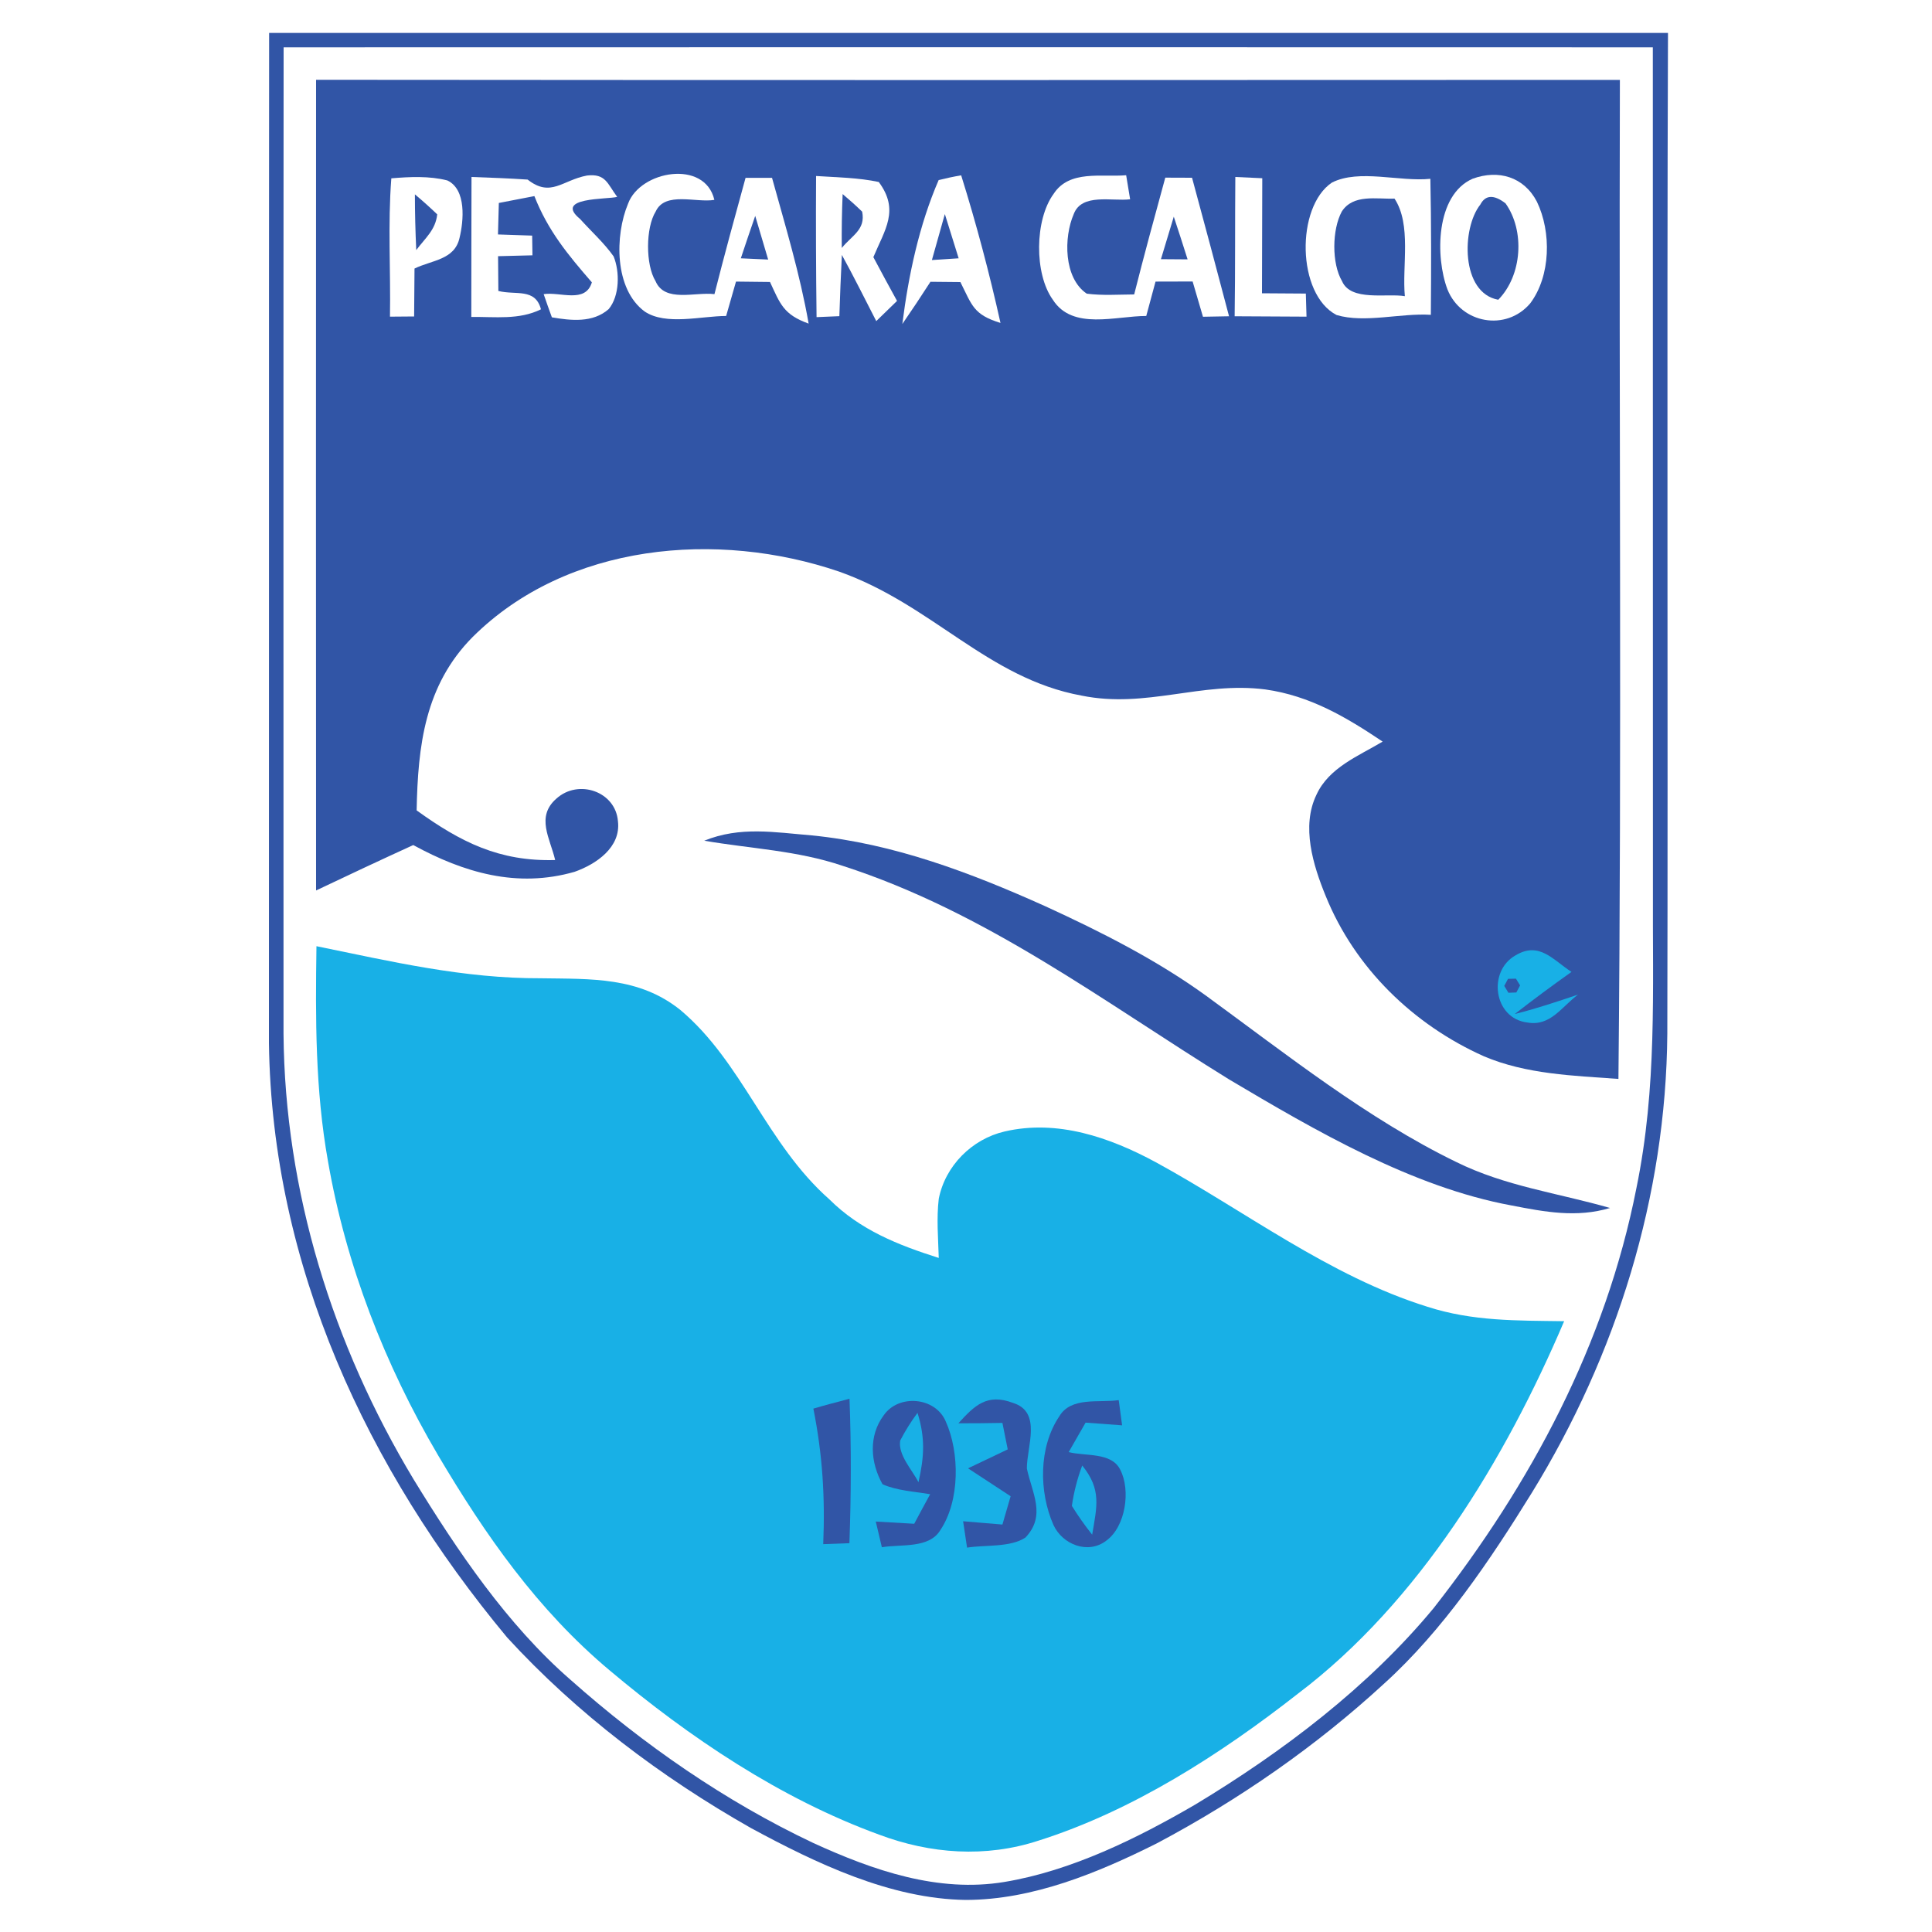
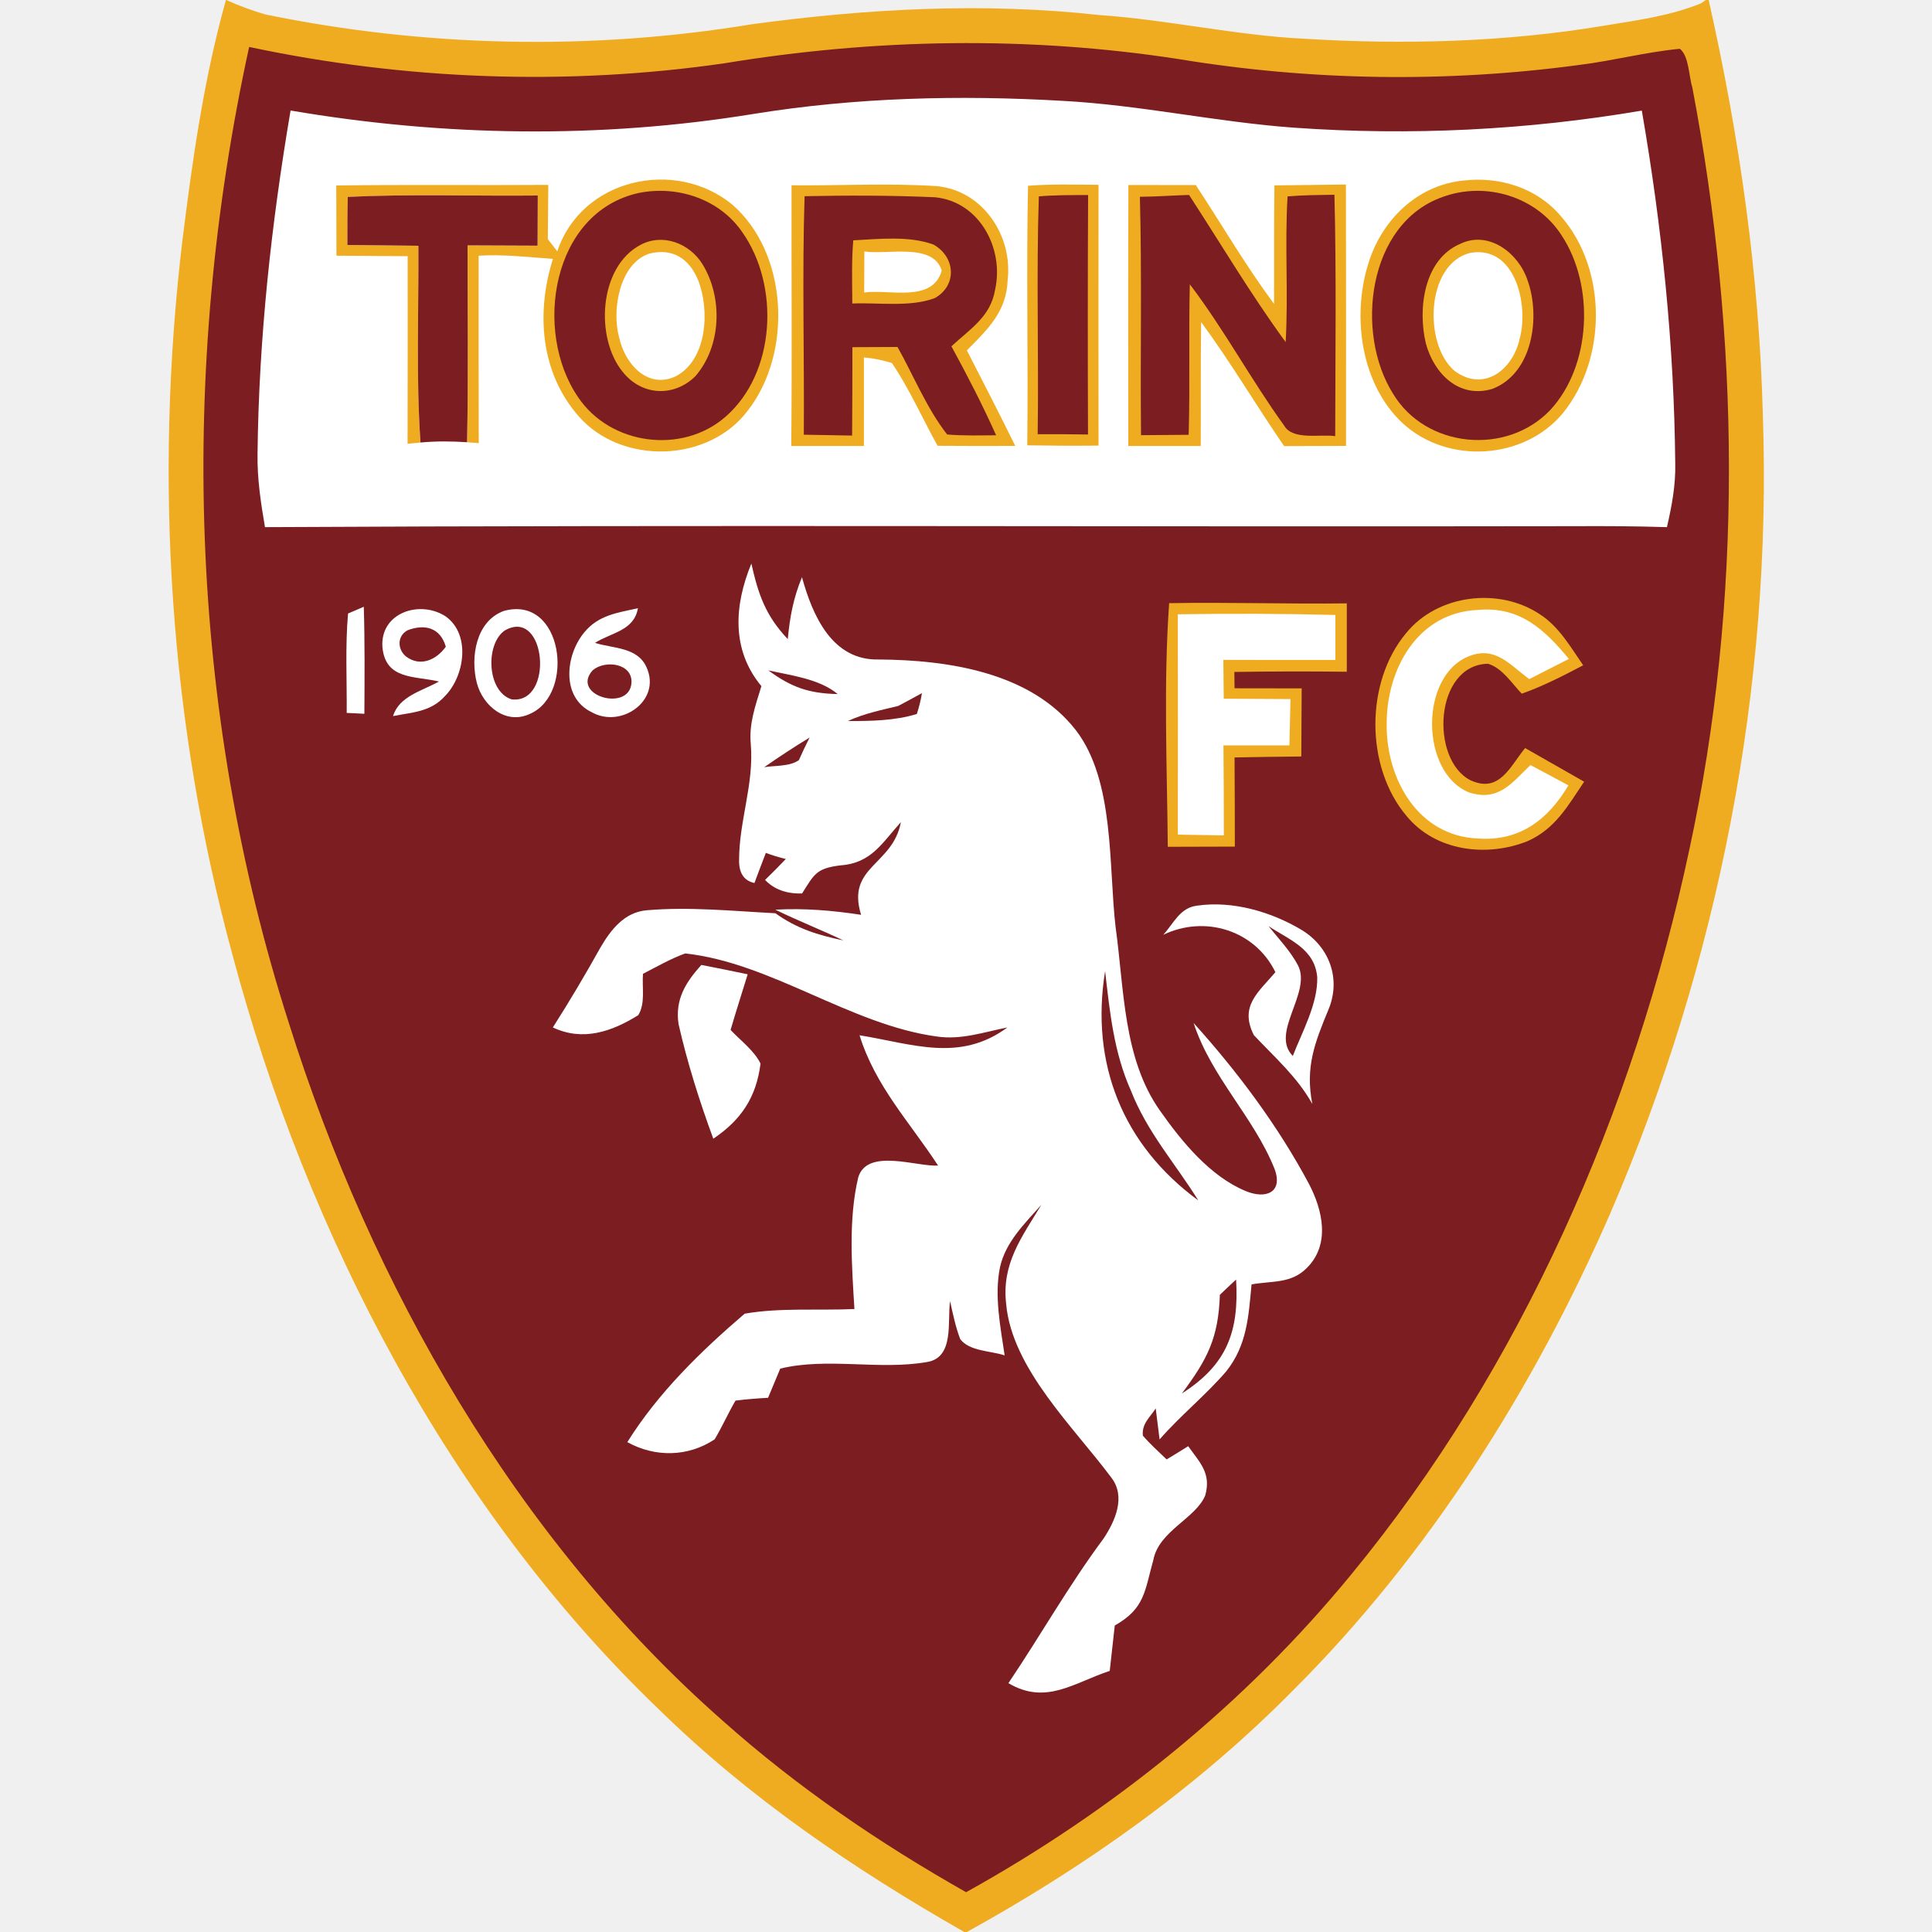
- <svg xmlns="http://www.w3.org/2000/svg" version="1.1" viewBox="0 0 200 200" width="200.0pt" height="200.0pt">
-   <path d="M 0.00 0.00 L 200.00 0.00 L 200.00 200.00 L 0.00 200.00 L 0.00 0.00 Z" fill="#ffffff" />
-   <path d="M 27.86 3.41 C 76.13 3.41 124.40 3.40 172.67 3.41 C 172.54 37.94 172.68 72.47 172.60 107.00 C 172.47 123.83 167.36 140.25 158.57 154.54 C 154.26 161.51 149.38 168.77 143.28 174.29 C 136.22 180.79 128.25 186.31 119.78 190.81 C 113.67 193.87 106.92 196.67 99.99 196.68 C 92.18 196.58 84.49 192.89 77.74 189.24 C 68.45 183.97 59.72 177.39 52.49 169.50 C 37.97 152.04 28.16 131.02 27.84 108.00 C 27.86 73.14 27.83 38.27 27.86 3.41 Z" fill="#3155a6" />
-   <path d="M 29.36 4.90 C 76.61 4.88 123.85 4.89 171.10 4.90 C 171.11 33.93 171.10 62.97 171.11 92.00 C 171.06 102.59 171.55 112.53 169.40 123.00 C 166.22 139.15 158.50 153.59 148.42 166.46 C 141.66 174.63 132.81 181.33 123.76 186.79 C 117.72 190.31 110.91 193.67 103.97 194.82 C 97.09 195.96 90.37 193.61 84.20 190.79 C 75.06 186.47 66.62 180.60 59.07 173.90 C 52.51 168.20 47.34 160.53 42.82 153.15 C 34.43 139.21 29.48 123.34 29.35 107.01 C 29.35 72.98 29.33 38.94 29.36 4.90 Z" fill="#ffffff" />
-   <path d="M 32.72 8.26 C 77.71 8.30 122.70 8.29 167.69 8.27 C 167.59 42.74 167.89 77.23 167.54 111.69 C 162.85 111.35 158.01 111.21 153.62 109.35 C 146.31 106.08 140.25 100.21 137.23 92.74 C 135.93 89.56 134.69 85.55 136.28 82.27 C 137.57 79.45 140.64 78.26 143.13 76.77 C 139.33 74.22 135.60 72.02 130.98 71.37 C 124.37 70.52 118.65 73.37 111.97 72.01 C 102.23 70.23 96.51 62.58 86.86 59.17 C 74.27 54.88 58.72 56.21 48.93 65.94 C 43.98 70.93 43.26 77.19 43.13 83.89 C 47.68 87.17 51.69 89.20 57.47 89.03 C 56.95 86.79 55.44 84.55 57.60 82.67 C 59.88 80.61 63.73 81.93 63.97 85.02 C 64.29 87.72 61.71 89.46 59.48 90.25 C 53.53 91.96 48.02 90.34 42.78 87.48 C 39.41 89.02 36.06 90.59 32.72 92.18 C 32.71 64.21 32.70 36.24 32.72 8.26 Z" fill="#3155a6" />
-   <path d="M 40.51 18.46 C 42.41 18.30 44.45 18.20 46.31 18.68 C 48.30 19.62 48.00 22.87 47.57 24.63 C 47.06 26.91 44.71 26.92 42.91 27.80 C 42.89 29.45 42.88 31.10 42.87 32.76 C 42.03 32.76 41.20 32.77 40.37 32.78 C 40.45 28.02 40.14 23.21 40.51 18.46 Z" fill="#ffffff" />
-   <path d="M 48.81 18.32 C 50.75 18.39 52.69 18.46 54.62 18.59 C 57.02 20.48 58.22 18.64 60.77 18.17 C 62.71 17.95 62.87 19.01 63.89 20.38 C 62.89 20.66 57.27 20.39 60.05 22.67 C 61.20 23.95 62.53 25.14 63.52 26.54 C 64.17 28.13 64.15 30.63 63.01 32.00 C 61.37 33.44 59.11 33.19 57.13 32.85 C 56.84 32.05 56.55 31.25 56.28 30.45 C 57.98 30.18 60.60 31.45 61.27 29.23 C 58.79 26.37 56.73 23.89 55.32 20.30 L 51.64 21.01 C 51.61 22.10 51.58 23.18 51.55 24.27 C 52.73 24.31 53.91 24.35 55.09 24.39 L 55.12 26.43 C 53.93 26.46 52.74 26.49 51.56 26.52 C 51.57 27.72 51.58 28.92 51.59 30.12 C 53.39 30.58 55.41 29.78 56.00 32.02 C 53.73 33.14 51.26 32.78 48.79 32.81 C 48.80 27.98 48.79 23.15 48.81 18.32 Z" fill="#ffffff" />
-   <path d="M 73.95 20.69 C 72.10 21.02 68.85 19.78 67.88 21.89 C 66.83 23.57 66.82 27.41 67.86 29.10 C 68.82 31.36 71.95 30.20 73.96 30.45 C 74.98 26.42 76.08 22.41 77.18 18.41 C 78.10 18.41 79.01 18.41 79.92 18.41 C 81.31 23.43 82.81 28.36 83.71 33.50 C 81.10 32.56 80.77 31.47 79.71 29.19 C 78.54 29.18 77.36 29.16 76.19 29.15 C 75.85 30.34 75.51 31.52 75.17 32.71 C 72.61 32.71 68.94 33.72 66.74 32.25 C 63.58 29.93 63.64 24.36 65.02 21.08 C 66.27 17.66 72.96 16.48 73.95 20.69 Z" fill="#ffffff" />
-   <path d="M 97.17 18.64 C 97.94 18.45 98.72 18.28 99.50 18.15 C 101.07 23.17 102.43 28.30 103.57 33.43 C 100.76 32.57 100.63 31.61 99.42 29.20 C 98.39 29.19 97.35 29.18 96.32 29.17 C 95.37 30.65 94.40 32.10 93.41 33.54 C 94.04 28.52 95.15 23.29 97.17 18.64 Z" fill="#ffffff" />
-   <path d="M 116.58 18.14 C 116.72 18.97 116.85 19.80 116.99 20.63 C 115.12 20.86 111.97 19.96 111.15 22.17 C 110.11 24.56 110.10 28.78 112.50 30.40 C 114.11 30.61 115.79 30.49 117.41 30.48 C 118.43 26.43 119.53 22.41 120.63 18.39 C 121.56 18.39 122.48 18.40 123.40 18.40 C 124.70 23.18 125.97 27.96 127.23 32.74 C 126.33 32.76 125.43 32.77 124.53 32.79 C 124.18 31.58 123.82 30.36 123.46 29.14 C 122.18 29.14 120.90 29.15 119.62 29.15 C 119.30 30.34 118.98 31.52 118.66 32.71 C 115.52 32.70 111.03 34.23 108.99 31.03 C 107.05 28.34 107.11 22.74 109.07 20.07 C 110.70 17.55 114.04 18.36 116.58 18.14 Z" fill="#ffffff" />
-   <path d="M 127.88 18.32 C 128.81 18.36 129.74 18.40 130.67 18.45 C 130.66 22.42 130.65 26.39 130.64 30.36 C 132.15 30.37 133.67 30.38 135.18 30.39 L 135.25 32.78 C 132.77 32.77 130.29 32.76 127.81 32.74 C 127.88 27.93 127.84 23.12 127.88 18.32 Z" fill="#ffffff" />
-   <path d="M 148.07 18.51 C 148.17 23.21 148.16 27.90 148.12 32.59 C 145.00 32.39 141.29 33.48 138.36 32.61 C 134.22 30.46 134.14 21.41 137.88 18.90 C 140.70 17.47 144.90 18.84 148.07 18.51 Z" fill="#ffffff" />
-   <path d="M 152.45 18.50 C 155.12 17.53 157.76 18.30 159.10 20.88 C 160.61 24.01 160.54 28.56 158.41 31.40 C 155.92 34.34 151.25 33.50 149.84 29.96 C 148.58 26.63 148.59 20.20 152.45 18.50 Z" fill="#ffffff" />
-   <path d="M 84.48 18.22 C 86.63 18.36 88.87 18.39 90.97 18.84 C 93.14 21.76 91.60 23.77 90.41 26.62 C 91.21 28.13 92.03 29.64 92.86 31.15 C 92.14 31.84 91.43 32.54 90.71 33.24 C 89.53 30.95 88.39 28.64 87.15 26.39 C 87.04 28.50 86.96 30.62 86.89 32.73 L 84.53 32.83 C 84.47 27.96 84.45 23.09 84.48 18.22 Z" fill="#ffffff" />
-   <path d="M 42.95 20.12 C 43.74 20.78 44.51 21.47 45.26 22.19 C 45.09 23.81 44.01 24.65 43.09 25.89 C 43.00 23.96 42.95 22.03 42.95 20.12 Z" fill="#3155a6" />
-   <path d="M 87.23 20.09 C 87.92 20.67 88.60 21.28 89.25 21.91 C 89.63 23.79 88.18 24.37 87.14 25.67 C 87.12 23.81 87.15 21.95 87.23 20.09 Z" fill="#3155a6" />
-   <path d="M 144.36 20.56 C 146.14 23.26 145.13 27.54 145.43 30.66 C 143.57 30.34 139.84 31.23 138.93 29.11 C 137.84 27.27 137.89 23.76 138.90 21.90 C 140.08 20.06 142.51 20.63 144.36 20.56 Z" fill="#3155a6" />
-   <path d="M 153.24 21.18 C 153.77 20.17 154.64 20.12 155.85 21.05 C 157.87 23.89 157.58 28.50 155.10 31.03 C 151.21 30.33 151.29 23.63 153.24 21.18 Z" fill="#3155a6" />
-   <path d="M 78.18 22.35 C 78.63 23.86 79.08 25.36 79.52 26.87 L 76.69 26.74 C 77.18 25.27 77.67 23.81 78.18 22.35 Z" fill="#3155a6" />
-   <path d="M 97.81 22.16 C 98.29 23.68 98.77 25.21 99.24 26.74 L 96.47 26.92 C 96.91 25.33 97.36 23.75 97.81 22.16 Z" fill="#3155a6" />
-   <path d="M 121.51 22.43 C 122.00 23.90 122.47 25.37 122.94 26.85 C 122.02 26.84 121.10 26.84 120.18 26.83 C 120.62 25.36 121.07 23.89 121.51 22.43 Z" fill="#3155a6" />
-   <path d="M 84.04 86.48 C 92.52 87.32 100.48 90.34 108.20 93.81 C 113.94 96.44 119.78 99.39 124.91 103.12 C 133.11 109.10 141.57 115.83 150.73 120.28 C 155.84 122.81 161.25 123.49 166.67 125.05 C 163.21 126.08 159.93 125.46 156.48 124.79 C 146.21 122.90 136.16 117.04 127.25 111.75 C 114.25 103.72 102.14 94.44 87.23 89.63 C 82.53 88.04 77.75 87.86 72.90 87.03 C 76.63 85.52 80.16 86.16 84.04 86.48 Z" fill="#3155a6" />
-   <path d="M 32.76 97.95 C 40.54 99.54 47.98 101.30 56.00 101.27 C 61.19 101.35 66.15 101.11 70.44 104.56 C 76.87 109.97 79.33 118.39 85.86 124.16 C 89.04 127.33 92.98 128.89 97.18 130.22 C 97.12 128.20 96.94 126.11 97.18 124.10 C 97.85 120.68 100.62 117.91 104.00 117.13 C 109.47 115.86 114.89 117.74 119.66 120.32 C 128.79 125.30 137.63 132.12 147.75 135.27 C 152.45 136.79 157.04 136.70 161.92 136.77 C 155.84 151.05 146.90 165.85 134.36 175.33 C 126.35 181.60 117.23 187.47 107.48 190.55 C 102.03 192.33 96.33 191.92 91.00 189.92 C 80.78 186.19 71.38 179.87 63.09 172.90 C 55.65 166.66 50.26 158.94 45.35 150.65 C 39.83 141.27 35.81 130.94 33.95 120.20 C 32.63 112.81 32.65 105.42 32.76 97.95 Z" fill="#18b0e6" />
-   <path d="M 162.68 100.61 C 160.70 102.02 158.73 103.47 156.81 104.97 C 159.03 104.42 161.19 103.69 163.36 102.96 C 161.64 104.24 160.50 106.27 158.11 105.85 C 154.61 105.43 153.97 100.53 156.90 98.89 C 159.36 97.43 160.76 99.37 162.68 100.61 Z" fill="#18b0e6" />
-   <path d="M 156.11 101.33 L 156.93 101.31 L 157.36 102.01 L 156.97 102.74 L 156.15 102.77 L 155.72 102.06 L 156.11 101.33 Z" fill="#3155a6" />
-   <path d="M 87.94 144.80 C 88.13 149.79 88.11 154.76 87.93 159.75 C 87.02 159.78 86.12 159.82 85.22 159.85 C 85.42 154.99 85.15 150.60 84.20 145.82 C 85.44 145.45 86.69 145.13 87.94 144.80 Z" fill="#3155a6" />
-   <path d="M 97.90 147.14 C 99.36 150.37 99.37 155.36 97.36 158.37 C 96.20 160.34 93.27 159.83 91.29 160.17 C 91.08 159.28 90.87 158.39 90.66 157.51 C 91.98 157.58 93.31 157.66 94.64 157.74 C 95.18 156.72 95.73 155.70 96.29 154.68 C 94.67 154.40 92.87 154.32 91.36 153.65 C 90.10 151.41 89.89 148.63 91.49 146.50 C 93.03 144.29 96.83 144.61 97.90 147.14 Z" fill="#3155a6" />
-   <path d="M 104.87 145.23 C 107.89 146.17 106.29 149.76 106.30 152.02 C 106.85 154.60 108.31 156.88 106.16 159.16 C 104.61 160.21 101.95 159.91 100.11 160.21 C 99.98 159.30 99.84 158.39 99.70 157.48 C 101.06 157.59 102.41 157.71 103.77 157.82 C 104.05 156.85 104.34 155.87 104.62 154.89 C 103.15 153.93 101.68 152.96 100.21 152.00 C 101.58 151.35 102.95 150.70 104.32 150.04 C 104.13 149.13 103.95 148.22 103.77 147.30 C 102.25 147.33 100.73 147.34 99.21 147.34 C 100.88 145.50 102.18 144.21 104.87 145.23 Z" fill="#3155a6" />
-   <path d="M 115.81 144.94 C 115.93 145.81 116.04 146.68 116.16 147.55 C 114.90 147.46 113.64 147.36 112.38 147.27 C 111.79 148.29 111.21 149.31 110.63 150.32 C 112.38 150.77 115.06 150.30 115.97 152.15 C 117.06 154.25 116.54 158.03 114.52 159.49 C 112.63 160.94 110.00 159.89 109.06 157.88 C 107.54 154.44 107.51 149.82 109.65 146.63 C 110.87 144.56 113.75 145.24 115.81 144.94 Z" fill="#3155a6" />
-   <path d="M 94.98 146.26 C 95.79 148.86 95.68 150.79 95.08 153.44 C 94.46 152.20 92.93 150.60 93.19 149.12 C 93.71 148.12 94.30 147.17 94.98 146.26 Z" fill="#18b0e6" />
-   <path d="M 112.03 151.71 C 114.05 154.19 113.55 155.96 113.06 158.87 C 112.30 157.91 111.60 156.92 110.96 155.89 C 111.16 154.48 111.52 153.08 112.03 151.71 Z" fill="#18b0e6" />
+ <svg xmlns="http://www.w3.org/2000/svg" id="svg14360" height="200.0pt" width="200.0pt" viewBox="0 0 200 200" version="1.1">
+   <defs id="defs14364" />
+   <path style="fill:#ffffff;fill-opacity:0" id="path14274" fill="#ffffff" d="M 0.00 0.00 L 23.39 0.00 C 21.10 8.14 19.91 16.62 18.87 25.00 C 15.93 49.72 17.54 74.90 24.09 98.94 C 31.79 127.72 46.50 156.09 68.12 176.87 C 77.56 186.13 88.36 193.46 99.82 200.00 L 0.00 200.00 L 0.00 0.00 Z" />
+   <path id="path14276" fill="#f0ac20" d="M 23.39 0.00 L 23.42 0.00 C 24.73 0.59 26.08 1.09 27.45 1.49 C 43.98 4.89 61.18 5.26 77.83 2.51 C 89.79 0.89 101.81 0.23 113.83 1.56 C 120.94 2.05 127.89 3.66 135.00 4.01 C 145.31 4.64 155.79 4.37 165.99 2.67 C 169.44 2.10 172.79 1.67 176.06 0.36 L 176.37 0.15 L 176.59 0.00 L 176.88 0.00 C 180.07 14.14 182.12 28.50 182.49 43.00 C 183.46 71.23 177.86 99.74 166.67 125.66 C 158.81 143.68 147.88 160.99 133.92 174.92 C 124.01 184.98 112.42 193.19 100.09 200.00 L 99.82 200.00 C 88.36 193.46 77.56 186.13 68.12 176.87 C 46.50 156.09 31.79 127.72 24.09 98.94 C 17.54 74.90 15.93 49.72 18.87 25.00 C 19.91 16.62 21.10 8.14 23.39 0.00 Z" />
+   <path style="fill:#ffffff;fill-opacity:0" id="path14278" fill="#ffffff" d="M 23.42 0.00 L 176.59 0.00 L 176.37 0.15 L 176.06 0.36 C 172.79 1.67 169.44 2.10 165.99 2.67 C 155.79 4.37 145.31 4.64 135.00 4.01 C 127.89 3.66 120.94 2.05 113.83 1.56 C 101.81 0.23 89.79 0.89 77.83 2.51 C 61.18 5.26 43.98 4.89 27.45 1.49 C 26.08 1.09 24.73 0.59 23.42 0.00 Z" />
+   <path style="fill:#ffffff;fill-opacity:0" id="path14280" fill="#ffffff" d="M 176.88 0.00 L 200.00 0.00 L 200.00 200.00 L 100.09 200.00 C 112.42 193.19 124.01 184.98 133.92 174.92 C 147.88 160.99 158.81 143.68 166.67 125.66 C 177.86 99.74 183.46 71.23 182.49 43.00 C 182.12 28.50 180.07 14.14 176.88 0.00 Z" />
+   <path id="path14282" fill="#7c1d21" d="M 25.79 4.86 C 41.90 8.28 58.70 8.91 75.00 6.55 C 90.53 3.99 106.40 3.71 121.98 6.11 C 135.69 8.37 149.72 8.58 163.50 6.72 C 166.98 6.29 170.40 5.38 173.90 5.05 C 174.85 5.81 174.82 7.88 175.18 9.01 C 180.12 34.89 180.47 62.14 174.88 87.95 C 169.15 114.94 157.50 141.57 139.91 162.95 C 128.89 176.41 115.20 187.45 100.01 195.88 C 91.05 190.81 82.55 185.02 74.85 178.16 C 53.36 159.26 38.47 133.10 29.93 105.99 C 19.45 73.33 18.50 38.29 25.79 4.86 Z" />
+   <path id="path14284" fill="#ffffff" d="M 109.99 10.44 C 118.07 10.87 125.92 12.64 133.99 13.22 C 146.01 14.07 158.08 13.47 169.96 11.45 C 172.05 23.54 173.31 35.73 173.42 48.00 C 173.47 50.24 173.06 52.40 172.56 54.57 C 169.38 54.47 166.19 54.45 163.00 54.47 C 117.82 54.55 72.60 54.33 27.43 54.57 C 27.00 52.06 26.62 49.56 26.66 47.00 C 26.79 35.06 28.08 23.21 30.08 11.44 C 45.92 14.14 62.11 14.38 77.97 11.80 C 88.58 10.08 99.28 9.82 109.99 10.44 Z" />
+   <path id="path14286" fill="#f0ac20" d="M 75.81 21.18 C 81.61 26.24 82.05 36.52 77.43 42.48 C 73.36 47.92 64.34 48.17 59.90 43.09 C 55.94 38.57 55.48 32.37 57.24 26.80 C 54.67 26.62 52.14 26.31 49.55 26.47 C 49.55 32.94 49.54 39.40 49.56 45.87 L 48.35 45.78 C 48.49 38.99 48.40 32.19 48.40 25.40 C 50.82 25.41 53.23 25.42 55.65 25.43 C 55.65 23.70 55.66 21.97 55.67 20.24 C 49.12 20.31 42.54 20.07 36.00 20.38 C 35.95 22.04 35.96 23.71 35.96 25.36 C 38.41 25.39 40.86 25.42 43.31 25.44 C 43.35 32.22 43.06 39.05 43.53 45.81 L 42.19 45.94 C 42.21 39.47 42.20 32.99 42.20 26.52 C 39.74 26.50 37.29 26.49 34.83 26.47 C 34.82 24.05 34.82 21.63 34.81 19.20 C 42.13 19.10 49.45 19.19 56.76 19.14 C 56.75 21.01 56.72 22.88 56.71 24.75 C 57.04 25.17 57.36 25.60 57.69 26.02 C 60.19 18.49 69.87 16.32 75.81 21.18 Z" />
+   <path id="path14288" fill="#f0ac20" d="M 151.49 18.69 C 155.27 18.25 159.12 19.45 161.61 22.41 C 166.39 27.91 166.36 37.16 161.78 42.78 C 157.74 47.64 149.82 48.08 145.20 43.81 C 140.91 39.81 139.96 32.89 141.59 27.47 C 142.93 22.89 146.61 19.18 151.49 18.69 Z" />
+   <path id="path14290" fill="#f0ac20" d="M 81.94 19.18 C 86.95 19.23 92.00 18.94 97.00 19.27 C 101.76 19.74 104.86 24.42 104.31 29.03 C 104.18 32.29 102.23 34.11 100.09 36.27 C 101.77 39.56 103.47 42.84 105.10 46.16 C 102.42 46.17 99.74 46.17 97.06 46.15 C 95.48 43.31 94.15 40.27 92.33 37.58 C 91.40 37.29 90.43 37.09 89.43 37.00 C 89.43 40.06 89.44 43.12 89.43 46.17 C 86.92 46.17 84.42 46.17 81.91 46.17 C 82.00 37.17 81.92 28.18 81.94 19.18 Z" />
+   <path id="path14292" fill="#f0ac20" d="M 106.42 19.23 C 108.84 19.04 111.29 19.12 113.72 19.13 C 113.71 28.13 113.71 37.13 113.72 46.13 C 111.26 46.16 108.80 46.14 106.34 46.10 C 106.45 37.15 106.23 28.18 106.42 19.23 Z" />
+   <path id="path14294" fill="#f0ac20" d="M 116.81 19.15 C 119.13 19.15 121.46 19.16 123.79 19.16 C 126.50 23.28 128.95 27.50 131.89 31.46 C 131.91 27.37 131.87 23.28 131.93 19.19 C 134.40 19.16 136.86 19.14 139.33 19.10 C 139.35 28.12 139.34 37.14 139.34 46.16 C 137.20 46.17 135.07 46.18 132.93 46.18 C 130.01 41.93 127.40 37.50 124.34 33.34 C 124.28 37.62 124.33 41.89 124.30 46.17 C 121.80 46.17 119.30 46.17 116.80 46.17 C 116.79 37.16 116.78 28.16 116.81 19.15 Z" />
+   <path id="path14296" fill="#7c1d21" d="M 36.00 20.38 C 42.54 20.07 49.12 20.31 55.67 20.24 C 55.66 21.97 55.65 23.70 55.65 25.43 C 53.23 25.42 50.82 25.41 48.40 25.40 C 48.40 32.19 48.49 38.99 48.35 45.78 C 46.74 45.67 45.13 45.66 43.53 45.81 C 43.06 39.05 43.35 32.22 43.31 25.44 C 40.86 25.42 38.41 25.39 35.96 25.36 C 35.96 23.71 35.95 22.04 36.00 20.38 Z" />
+   <path id="path14298" fill="#7c1d21" d="M 66.15 19.97 C 70.18 19.17 74.53 20.62 76.88 24.09 C 80.72 29.60 80.31 38.59 75.12 43.13 C 70.61 47.08 63.17 46.08 59.84 41.11 C 55.18 34.32 57.09 21.94 66.15 19.97 Z" />
+   <path id="path14300" fill="#7c1d21" d="M 83.29 20.31 C 87.75 20.22 92.33 20.22 96.78 20.42 C 101.39 20.86 103.97 25.72 103.01 30.00 C 102.54 32.80 100.42 34.05 98.49 35.85 C 100.14 38.87 101.71 41.92 103.12 45.06 C 101.44 45.07 99.73 45.12 98.05 44.98 C 95.93 42.27 94.59 38.91 92.91 35.92 C 91.35 35.92 89.80 35.93 88.24 35.94 C 88.24 38.99 88.23 42.04 88.21 45.09 C 86.54 45.06 84.88 45.03 83.21 45.00 C 83.27 36.78 83.03 28.53 83.29 20.31 Z" />
+   <path id="path14302" fill="#7c1d21" d="M 107.54 20.33 C 109.23 20.18 110.94 20.20 112.64 20.19 C 112.60 28.45 112.60 36.72 112.63 44.98 C 110.89 44.95 109.16 44.94 107.42 44.95 C 107.54 36.75 107.27 28.52 107.54 20.33 Z" />
+   <path id="path14304" fill="#7c1d21" d="M 133.29 20.33 C 134.90 20.19 136.53 20.19 138.14 20.16 C 138.35 28.49 138.23 36.82 138.22 45.15 C 136.69 44.91 133.82 45.62 132.93 44.05 C 129.50 39.30 126.72 34.10 123.17 29.43 C 123.04 34.62 123.20 39.82 123.05 45.01 C 121.40 45.02 119.76 45.04 118.12 45.05 C 118.03 36.82 118.22 28.59 118.00 20.37 C 119.69 20.36 121.40 20.23 123.09 20.18 C 126.40 25.26 129.50 30.51 133.09 35.41 C 133.38 30.38 132.98 25.34 133.29 20.33 Z" />
+   <path id="path14306" fill="#7c1d21" d="M 149.34 20.39 C 153.79 18.76 159.07 20.33 161.66 24.37 C 165.08 29.55 164.76 37.85 160.46 42.47 C 155.95 47.18 147.60 46.40 144.21 40.76 C 140.25 34.49 141.54 23.13 149.34 20.39 Z" />
+   <path id="path14308" fill="#f0ac20" d="M 88.33 24.88 C 90.98 24.74 94.12 24.39 96.64 25.32 C 98.89 26.59 99.12 29.51 96.79 30.85 C 94.23 31.83 90.95 31.30 88.23 31.42 C 88.22 29.25 88.14 27.05 88.33 24.88 Z" />
+   <path id="path14310" fill="#f0ac20" d="M 66.32 25.34 C 68.63 24.12 71.38 25.20 72.71 27.33 C 74.85 30.80 74.69 35.84 71.97 38.96 C 69.74 41.14 66.44 40.96 64.49 38.53 C 61.57 35.01 61.98 27.60 66.32 25.34 Z" />
+   <path id="path14312" fill="#f0ac20" d="M 151.17 25.24 C 154.11 23.82 157.19 26.20 158.12 28.98 C 159.49 32.74 158.71 38.65 154.48 40.26 C 151.03 41.29 148.44 38.67 147.60 35.54 C 146.76 32.01 147.37 26.85 151.17 25.24 Z" />
+   <path id="path14314" fill="#ffffff" d="M 67.20 26.26 C 69.62 25.64 71.33 26.76 72.26 28.98 C 73.49 32.05 73.24 37.27 69.92 38.97 C 66.98 40.31 64.67 37.60 64.10 34.95 C 63.31 32.21 64.09 27.30 67.20 26.26 Z" />
+   <path id="path14316" fill="#ffffff" d="M 89.48 26.03 C 91.82 26.41 96.57 25.08 97.49 28.01 C 96.53 31.39 92.06 29.91 89.46 30.28 C 89.46 28.87 89.47 27.45 89.48 26.03 Z" />
+   <path id="path14318" fill="#ffffff" d="M 152.18 26.18 C 156.90 25.34 158.26 31.62 157.32 35.05 C 156.63 38.24 153.63 40.66 150.57 38.39 C 147.36 35.66 147.58 27.36 152.18 26.18 Z" />
+   <path id="path14320" fill="#ffffff" d="M 77.78 58.34 C 78.51 61.56 79.25 63.73 81.55 66.16 C 81.77 63.84 82.13 61.90 83.02 59.75 C 84.11 63.71 86.14 68.40 90.98 68.27 C 98.10 68.32 106.71 69.58 111.38 75.60 C 115.42 80.87 114.74 89.65 115.49 96.00 C 116.38 102.41 116.26 109.56 120.07 114.96 C 122.31 118.15 125.27 121.78 128.96 123.30 C 131.01 124.16 132.86 123.46 131.94 121.00 C 129.78 115.61 125.41 111.54 123.56 105.90 C 128.11 110.94 132.29 116.54 135.49 122.53 C 136.93 125.27 137.74 128.84 135.27 131.27 C 133.66 132.90 131.68 132.58 129.56 132.96 C 129.25 136.25 129.10 139.25 126.94 141.96 C 124.80 144.45 122.21 146.52 120.04 149.01 L 119.64 145.80 C 119.02 146.75 118.18 147.39 118.31 148.62 C 119.06 149.49 119.94 150.28 120.77 151.08 C 121.52 150.63 122.26 150.17 123.00 149.71 C 124.24 151.44 125.41 152.53 124.76 154.82 C 123.78 157.18 119.97 158.49 119.40 161.46 C 118.50 164.66 118.54 166.51 115.40 168.27 C 115.22 169.84 115.06 171.40 114.88 172.97 C 111.15 174.20 108.28 176.54 104.39 174.24 C 107.73 169.28 110.67 164.07 114.24 159.27 C 115.44 157.46 116.57 154.94 115.05 152.97 C 111.23 147.82 104.76 141.69 104.16 135.01 C 103.66 130.81 105.78 128.07 107.80 124.72 C 106.09 126.65 104.10 128.56 103.52 131.18 C 102.91 134.11 103.57 137.38 104.00 140.31 C 102.59 139.83 100.35 139.90 99.40 138.62 C 98.92 137.37 98.64 136.00 98.35 134.69 C 98.05 136.78 98.83 140.56 95.94 141.00 C 91.01 141.86 85.61 140.49 80.77 141.68 C 80.35 142.69 79.93 143.69 79.51 144.70 C 78.38 144.76 77.26 144.85 76.14 144.99 C 75.37 146.30 74.76 147.70 73.98 149.00 C 71.23 150.83 67.82 150.88 64.94 149.29 C 68.13 144.18 72.55 139.88 77.09 135.99 C 80.79 135.35 84.70 135.68 88.45 135.51 C 88.18 131.07 87.81 126.21 88.85 121.86 C 89.80 118.82 94.91 120.80 97.11 120.66 C 94.17 116.16 90.61 112.43 88.98 107.17 C 94.47 108.06 99.33 110.01 104.29 106.36 C 101.81 106.85 99.52 107.67 96.98 107.30 C 88.03 106.08 79.83 99.66 70.93 98.70 C 69.42 99.25 67.99 100.07 66.56 100.81 C 66.45 102.20 66.83 103.89 66.07 105.09 C 63.33 106.80 60.33 107.83 57.23 106.36 C 58.96 103.65 60.58 100.91 62.15 98.10 C 63.23 96.25 64.63 94.43 66.95 94.23 C 71.35 93.85 75.86 94.31 80.27 94.54 C 82.47 96.12 84.68 96.81 87.31 97.35 C 84.98 96.25 82.58 95.30 80.26 94.17 C 83.25 94.00 86.18 94.25 89.14 94.70 C 87.58 89.68 92.42 89.60 93.26 85.11 C 91.32 87.23 90.23 89.35 87.02 89.58 C 84.53 89.89 84.32 90.44 83.03 92.49 C 81.42 92.54 80.14 92.07 79.20 91.09 C 79.93 90.38 80.65 89.66 81.35 88.92 C 80.66 88.76 79.97 88.55 79.28 88.29 C 78.88 89.33 78.48 90.37 78.10 91.41 C 77.01 91.17 76.48 90.37 76.51 89.01 C 76.52 84.91 78.07 81.16 77.72 77.02 C 77.52 74.90 78.21 73.02 78.82 71.03 C 75.68 67.25 76.01 62.65 77.78 58.34 Z" />
+   <path id="path14322" fill="#f0ac20" d="M 121.03 62.44 C 127.16 62.33 133.29 62.54 139.42 62.46 C 139.42 64.82 139.42 67.18 139.42 69.54 C 135.54 69.49 131.66 69.50 127.78 69.56 L 127.80 71.25 C 130.11 71.26 132.43 71.26 134.75 71.26 C 134.73 73.61 134.72 75.96 134.71 78.31 C 132.40 78.33 130.10 78.37 127.80 78.41 C 127.82 81.49 127.83 84.56 127.83 87.64 C 125.52 87.64 123.20 87.65 120.89 87.66 C 120.81 79.30 120.44 70.77 121.03 62.44 Z" />
+   <path id="path14324" fill="#f0ac20" d="M 159.42 63.60 C 161.39 64.87 162.58 66.98 163.89 68.87 C 161.88 69.93 159.65 71.07 157.53 71.81 C 156.50 70.74 155.51 69.14 154.03 68.71 C 148.47 68.84 148.03 78.64 152.22 80.77 C 155.23 82.16 156.32 79.33 157.88 77.44 C 159.92 78.60 161.96 79.76 163.99 80.92 C 162.31 83.41 161.02 85.78 158.15 87.07 C 153.92 88.77 148.59 88.14 145.58 84.44 C 141.32 79.38 141.31 70.60 145.57 65.53 C 148.83 61.52 155.18 60.76 159.42 63.60 Z" />
+   <path id="path14326" fill="#ffffff" d="M 46.15 63.82 C 48.76 65.70 48.09 70.01 46.06 72.06 C 44.57 73.71 42.73 73.72 40.69 74.13 C 41.31 72.06 43.72 71.52 45.44 70.55 C 42.92 69.95 39.92 70.40 39.59 67.01 C 39.32 63.42 43.48 62.06 46.15 63.82 Z" />
+   <path id="path14328" fill="#ffffff" d="M 52.17 63.24 C 58.27 61.57 59.58 71.79 54.90 73.88 C 52.41 75.09 49.98 73.09 49.36 70.69 C 48.68 68.04 49.26 64.29 52.17 63.24 Z" />
+   <path id="path14330" fill="#ffffff" d="M 66.04 62.96 C 65.63 65.30 63.32 65.46 61.59 66.55 C 63.50 67.15 65.99 66.97 66.93 69.08 C 68.50 72.54 64.28 75.44 61.26 73.73 C 58.06 72.20 58.53 67.81 60.48 65.47 C 61.96 63.66 63.91 63.44 66.04 62.96 Z" />
+   <path id="path14332" fill="#ffffff" d="M 152.99 63.14 C 157.30 62.75 159.85 65.12 162.41 68.21 C 161.05 68.91 159.68 69.61 158.31 70.30 C 156.33 68.86 154.80 66.82 152.05 67.94 C 146.94 69.95 147.01 79.98 152.07 82.03 C 155.15 83.01 156.48 81.06 158.43 79.20 C 159.74 79.89 161.05 80.60 162.36 81.30 C 160.26 84.85 157.30 87.12 152.99 86.80 C 146.80 86.55 143.50 80.65 143.55 75.00 C 143.51 69.29 146.74 63.40 152.99 63.14 Z" />
+   <path id="path14334" fill="#ffffff" d="M 36.03 63.51 L 37.66 62.81 C 37.77 66.50 37.74 70.20 37.72 73.89 L 35.89 73.80 C 35.92 70.38 35.73 66.92 36.03 63.51 Z" />
+   <path id="path14336" fill="#ffffff" d="M 121.93 63.59 C 127.37 63.51 132.81 63.52 138.24 63.66 C 138.24 65.21 138.24 66.77 138.24 68.32 C 134.38 68.33 130.51 68.32 126.64 68.31 C 126.65 69.65 126.67 70.99 126.68 72.33 C 128.98 72.34 131.28 72.36 133.59 72.37 C 133.55 73.97 133.52 75.56 133.48 77.16 C 131.20 77.15 128.92 77.17 126.65 77.16 C 126.68 80.27 126.69 83.38 126.69 86.48 C 125.10 86.46 123.52 86.43 121.93 86.40 C 121.94 78.79 121.94 71.19 121.93 63.59 Z" />
+   <path id="path14338" fill="#7c1d21" d="M 42.18 65.25 C 43.99 64.55 45.59 64.99 46.15 66.95 C 45.16 68.33 43.48 69.07 42.02 67.95 C 41.14 67.22 41.09 65.85 42.18 65.25 Z" />
+   <path id="path14340" fill="#7c1d21" d="M 52.28 65.25 C 56.54 62.86 57.40 72.90 52.97 72.40 C 50.37 71.59 50.23 66.61 52.28 65.25 Z" />
+   <path id="path14342" fill="#7c1d21" d="M 61.35 69.39 C 62.67 68.27 65.50 68.68 65.37 70.69 C 65.16 73.76 59.02 72.01 61.35 69.39 Z" />
+   <path id="path14344" fill="#7c1d21" d="M 79.54 69.40 C 81.90 69.92 84.83 70.28 86.72 71.85 C 83.71 71.78 81.93 71.15 79.54 69.40 Z" />
+   <path id="path14346" fill="#7c1d21" d="M 95.44 71.75 C 95.32 72.49 95.14 73.21 94.91 73.91 C 92.66 74.61 90.10 74.65 87.77 74.64 C 89.44 73.87 91.21 73.51 92.98 73.08 C 93.81 72.65 94.62 72.20 95.44 71.75 Z" />
+   <path id="path14348" fill="#7c1d21" d="M 83.81 76.35 C 83.42 77.12 83.05 77.90 82.70 78.69 C 81.73 79.37 80.24 79.23 79.11 79.42 C 80.65 78.35 82.21 77.32 83.81 76.35 Z" />
+   <path id="path14350" fill="#ffffff" d="M 123.95 93.75 C 127.61 93.22 131.61 94.39 134.75 96.27 C 137.62 98.02 138.84 101.33 137.53 104.49 C 136.11 107.93 135.10 110.45 135.85 114.28 C 134.27 111.46 131.97 109.47 129.80 107.16 C 128.28 104.16 130.25 102.73 132.03 100.64 C 129.92 96.31 124.75 94.69 120.42 96.77 C 121.53 95.55 122.15 93.95 123.95 93.75 Z" />
+   <path id="path14352" fill="#7c1d21" d="M 131.31 95.87 C 133.47 97.30 136.10 98.20 136.36 101.16 C 136.43 103.90 134.81 106.79 133.83 109.31 C 131.45 106.92 135.81 102.77 134.37 99.94 C 133.60 98.47 132.36 97.17 131.31 95.87 Z" />
+   <path id="path14354" fill="#ffffff" d="M 72.60 99.89 C 74.20 100.20 75.80 100.52 77.40 100.86 C 76.81 102.78 76.19 104.69 75.63 106.62 C 76.65 107.71 78.06 108.74 78.73 110.10 C 78.29 113.59 76.73 115.93 73.84 117.88 C 72.42 114.02 71.15 110.02 70.24 106.00 C 69.87 103.45 70.98 101.70 72.60 99.89 Z" />
+   <path id="path14356" fill="#7c1d21" d="M 114.40 100.53 C 114.89 104.79 115.30 108.93 117.07 112.90 C 118.77 117.23 121.63 120.39 124.05 124.27 C 116.24 118.54 112.85 110.13 114.40 100.53 Z" />
+   <path id="path14358" fill="#7c1d21" d="M 127.96 132.46 C 128.28 137.86 127.00 141.28 122.35 144.25 C 124.98 140.72 126.13 138.53 126.28 134.04 C 126.83 133.51 127.39 132.98 127.96 132.46 Z" />
</svg>
